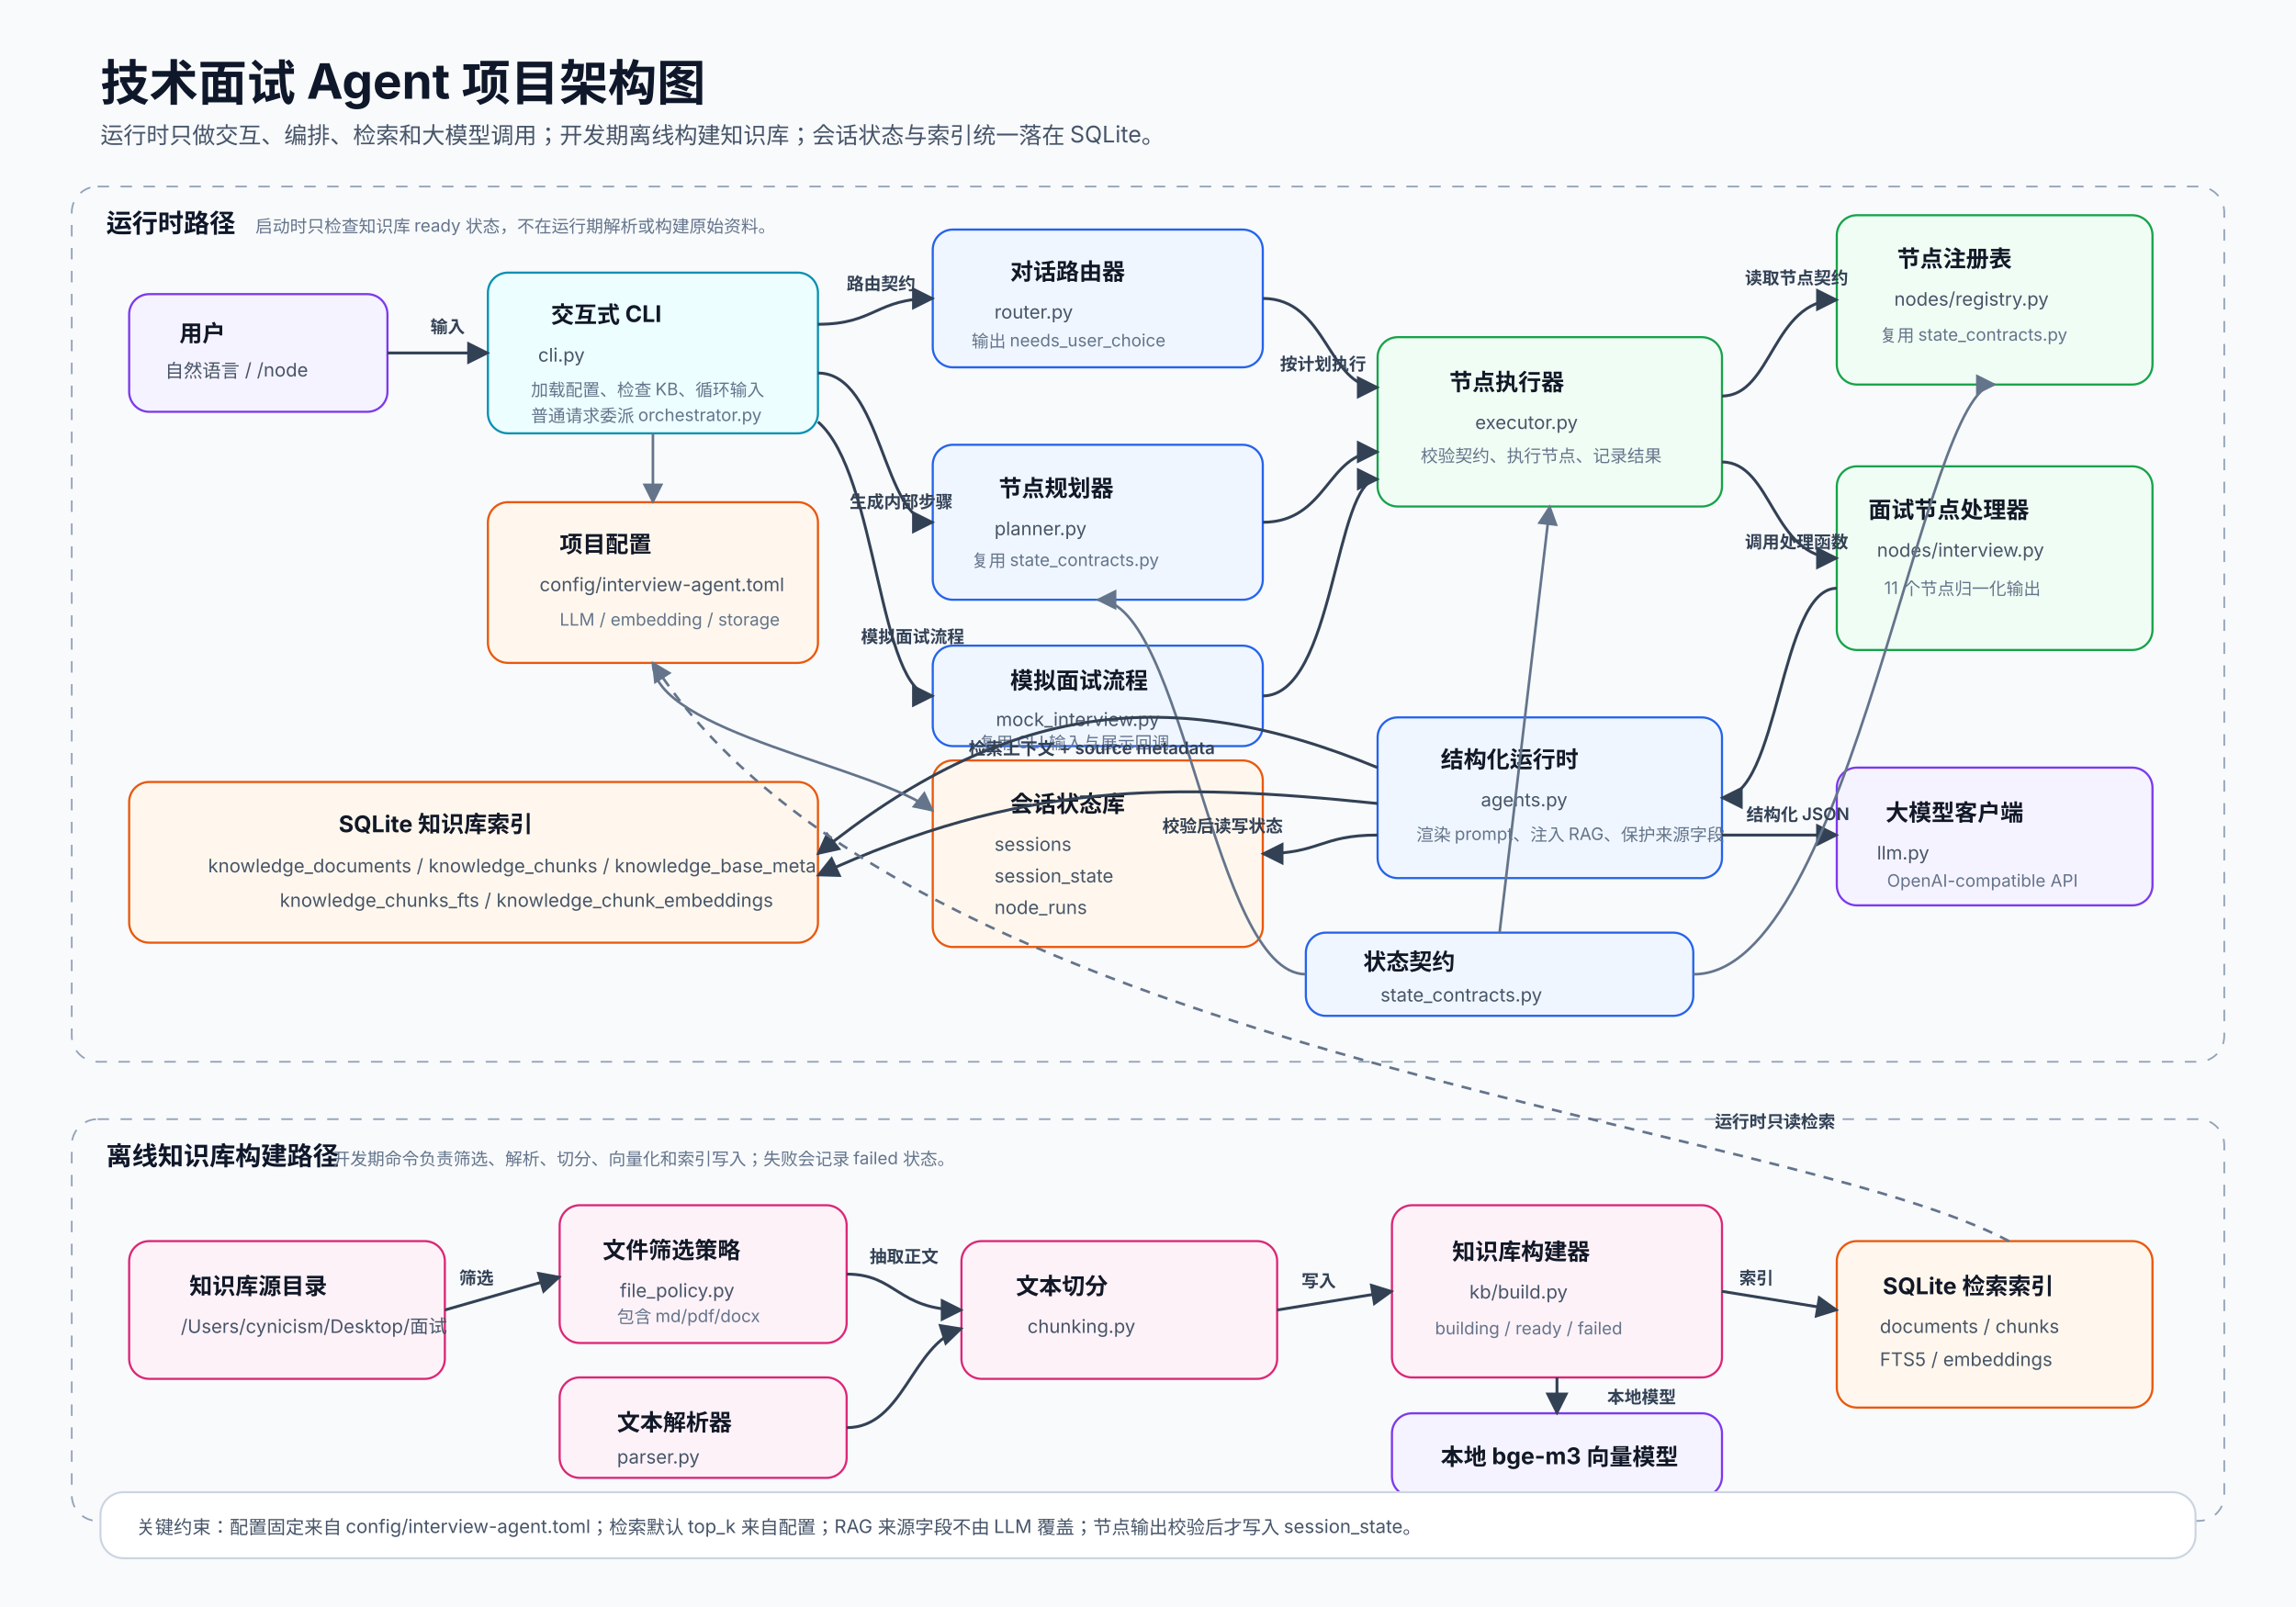
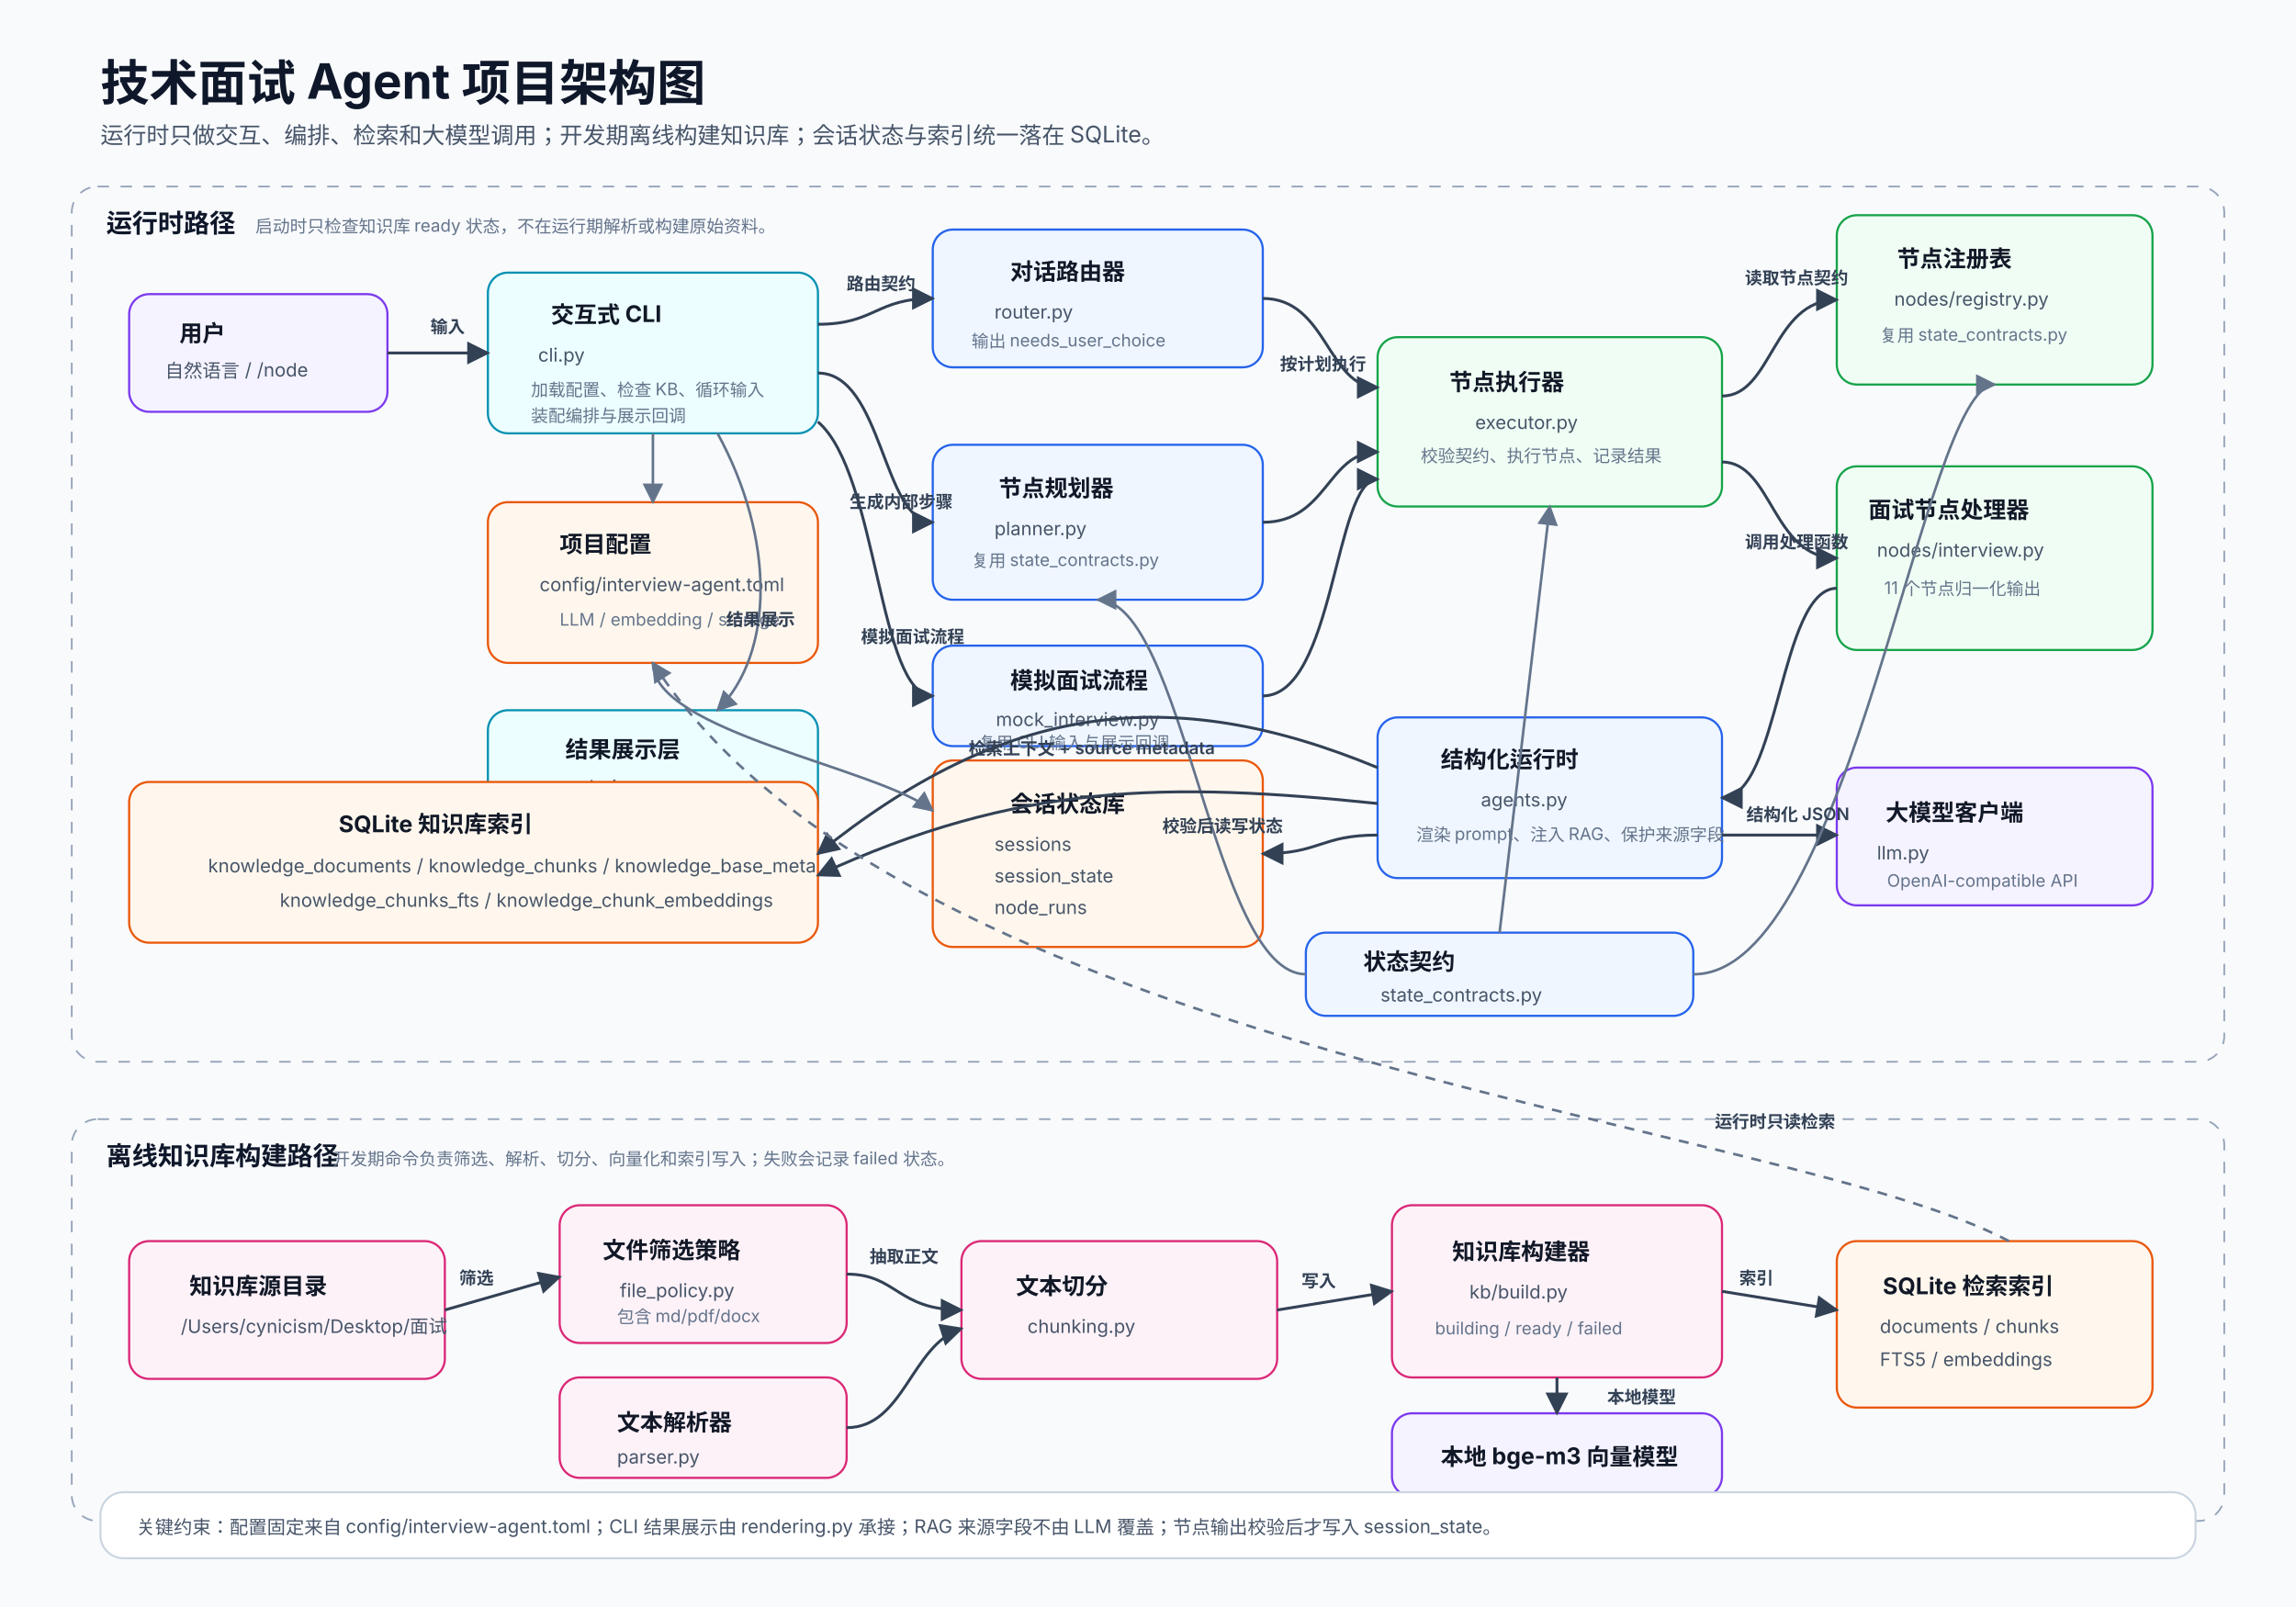
<svg xmlns="http://www.w3.org/2000/svg" width="1600" height="1120" viewBox="0 0 1600 1120" role="img" aria-labelledby="title desc">
  <defs>
    <marker id="arrow" viewBox="0 0 10 10" refX="9" refY="5" markerWidth="8" markerHeight="8" orient="auto-start-reverse">
      <path d="M 0 0 L 10 5 L 0 10 z" fill="#334155" />
    </marker>
    <marker id="soft-arrow" viewBox="0 0 10 10" refX="9" refY="5" markerWidth="8" markerHeight="8" orient="auto-start-reverse">
      <path d="M 0 0 L 10 5 L 0 10 z" fill="#64748b" />
    </marker>
    <style>
      .canvas { fill: #f8fafc; }
      .title { font: 700 34px -apple-system, BlinkMacSystemFont, "Segoe UI", sans-serif; fill: #0f172a; }
      .subtitle { font: 400 16px -apple-system, BlinkMacSystemFont, "Segoe UI", sans-serif; fill: #475569; }
      .section-title { font: 700 18px -apple-system, BlinkMacSystemFont, "Segoe UI", sans-serif; fill: #0f172a; }
      .label { font: 700 16px -apple-system, BlinkMacSystemFont, "Segoe UI", sans-serif; fill: #111827; }
      .small { font: 400 13px -apple-system, BlinkMacSystemFont, "Segoe UI", sans-serif; fill: #475569; }
      .tiny { font: 400 12px -apple-system, BlinkMacSystemFont, "Segoe UI", sans-serif; fill: #64748b; }
      .note { font: 600 12px -apple-system, BlinkMacSystemFont, "Segoe UI", sans-serif; fill: #334155; }
      .panel { fill: #ffffff; stroke: #cbd5e1; stroke-width: 1.4; rx: 16; }
      .runtime { fill: #ecfeff; stroke: #0891b2; stroke-width: 1.5; rx: 14; }
      .logic { fill: #eff6ff; stroke: #2563eb; stroke-width: 1.5; rx: 14; }
      .exec { fill: #f0fdf4; stroke: #16a34a; stroke-width: 1.5; rx: 14; }
      .data { fill: #fff7ed; stroke: #ea580c; stroke-width: 1.5; rx: 14; }
      .offline { fill: #fdf2f8; stroke: #db2777; stroke-width: 1.5; rx: 14; }
      .external { fill: #f5f3ff; stroke: #7c3aed; stroke-width: 1.5; rx: 14; }
      .line { stroke: #334155; stroke-width: 2; fill: none; marker-end: url(#arrow); }
      .soft-line { stroke: #64748b; stroke-width: 1.8; fill: none; marker-end: url(#soft-arrow); }
      .dash-line { stroke: #64748b; stroke-width: 1.8; stroke-dasharray: 7 6; fill: none; marker-end: url(#soft-arrow); }
      .boundary { fill: none; stroke: #94a3b8; stroke-width: 1.2; stroke-dasharray: 8 8; rx: 18; }
    </style>
  </defs>
  <rect class="canvas" x="0" y="0" width="1600" height="1120" />
  <text class="title" x="70" y="70">技术面试 Agent 项目架构图</text>
  <text class="subtitle" x="70" y="100">运行时只做交互、编排、检索和大模型调用；开发期离线构建知识库；会话状态与索引统一落在 SQLite。</text>
  <rect class="boundary" x="50" y="130" width="1500" height="610" />
  <text class="section-title" x="74" y="162">运行时路径</text>
  <text class="tiny" x="178" y="162">启动时只检查知识库 ready 状态，不在运行期解析或构建原始资料。</text>
  <rect class="external" x="90" y="205" width="180" height="82" />
  <text class="label" x="125" y="238">用户</text>
  <text class="small" x="115" y="263">自然语言 / /node</text>
  <rect class="runtime" x="340" y="190" width="230" height="112" />
  <text class="label" x="384" y="225">交互式 CLI</text>
  <text class="small" x="375" y="252">cli.py</text>
  <text class="tiny" x="370" y="276">加载配置、检查 KB、循环输入</text>
-   <text class="tiny" x="370" y="294">普通请求委派 orchestrator.py</text>
+   <text class="tiny" x="370" y="294">装配编排与展示回调</text>
+   <rect class="runtime" x="340" y="495" width="230" height="82" />
+   <text class="label" x="394" y="528">结果展示层</text>
+   <text class="small" x="386" y="553">rendering.py</text>
+   <text class="tiny" x="366" y="570">格式化节点结果与终端样式</text>
  <rect class="logic" x="650" y="450" width="230" height="70" />
  <text class="label" x="704" y="480">模拟面试流程</text>
  <text class="small" x="694" y="506">mock_interview.py</text>
  <text class="tiny" x="682" y="522">复用 CLI 输入与展示回调</text>
  <rect class="data" x="340" y="350" width="230" height="112" />
  <text class="label" x="390" y="385">项目配置</text>
  <text class="small" x="376" y="412">config/interview-agent.toml</text>
  <text class="tiny" x="390" y="436">LLM / embedding / storage</text>
  <rect class="logic" x="650" y="160" width="230" height="96" />
  <text class="label" x="704" y="195">对话路由器</text>
  <text class="small" x="693" y="222">router.py</text>
  <text class="tiny" x="677" y="242">输出 needs_user_choice</text>
  <rect class="logic" x="650" y="310" width="230" height="108" />
  <text class="label" x="696" y="346">节点规划器</text>
  <text class="small" x="693" y="373">planner.py</text>
  <text class="tiny" x="677" y="395">复用 state_contracts.py</text>
  <rect class="exec" x="960" y="235" width="240" height="118" />
  <text class="label" x="1010" y="272">节点执行器</text>
  <text class="small" x="1028" y="299">executor.py</text>
  <text class="tiny" x="990" y="322">校验契约、执行节点、记录结果</text>
  <rect class="exec" x="1280" y="150" width="220" height="118" />
  <text class="label" x="1322" y="186">节点注册表</text>
  <text class="small" x="1320" y="213">nodes/registry.py</text>
  <text class="tiny" x="1310" y="238">复用 state_contracts.py</text>
  <rect class="exec" x="1280" y="325" width="220" height="128" />
  <text class="label" x="1302" y="361">面试节点处理器</text>
  <text class="small" x="1308" y="388">nodes/interview.py</text>
  <text class="tiny" x="1313" y="414">11 个节点归一化输出</text>
  <rect class="logic" x="960" y="500" width="240" height="112" />
  <text class="label" x="1004" y="535">结构化运行时</text>
  <text class="small" x="1032" y="562">agents.py</text>
  <text class="tiny" x="987" y="586">渲染 prompt、注入 RAG、保护来源字段</text>
  <rect class="external" x="1280" y="535" width="220" height="96" />
  <text class="label" x="1314" y="572">大模型客户端</text>
  <text class="small" x="1308" y="599">llm.py</text>
  <text class="tiny" x="1315" y="618">OpenAI-compatible API</text>
  <rect class="data" x="650" y="530" width="230" height="130" />
  <text class="label" x="704" y="566">会话状态库</text>
  <text class="small" x="693" y="593">sessions</text>
  <text class="small" x="693" y="615">session_state</text>
  <text class="small" x="693" y="637">node_runs</text>
  <rect class="logic" x="910" y="650" width="270" height="58" />
  <text class="label" x="950" y="676">状态契约</text>
  <text class="small" x="962" y="698">state_contracts.py</text>
  <rect class="data" x="90" y="545" width="480" height="112" />
  <text class="label" x="236" y="580">SQLite 知识库索引</text>
  <text class="small" x="145" y="608">knowledge_documents / knowledge_chunks / knowledge_base_meta</text>
  <text class="small" x="195" y="632">knowledge_chunks_fts / knowledge_chunk_embeddings</text>
  <path class="line" d="M 270 246 L 340 246" />
  <path class="soft-line" d="M 455 302 L 455 350" />
+   <path class="soft-line" d="M 500 302 C 540 375 540 455 500 495" />
  <path class="line" d="M 570 226 C 610 226 610 208 650 208" />
  <path class="line" d="M 570 260 C 615 260 615 364 650 364" />
  <path class="line" d="M 570 294 C 612 330 612 485 650 485" />
  <path class="line" d="M 880 208 C 925 208 925 270 960 270" />
  <path class="line" d="M 880 364 C 925 364 925 315 960 315" />
  <path class="line" d="M 880 485 C 930 485 930 334 960 334" />
  <path class="line" d="M 1200 276 C 1235 276 1235 209 1280 209" />
  <path class="line" d="M 1200 322 C 1235 322 1235 389 1280 389" />
  <path class="line" d="M 1280 410 C 1240 410 1240 556 1200 556" />
  <path class="line" d="M 1200 582 L 1280 582" />
  <path class="line" d="M 960 582 C 920 582 920 595 880 595" />
  <path class="soft-line" d="M 910 679 C 845 679 825 418 765 418" />
  <path class="soft-line" d="M 1045 650 L 1080 353" />
  <path class="soft-line" d="M 1180 679 C 1290 680 1340 268 1390 268" />
  <path class="line" d="M 960 535 C 815 475 700 490 570 595" />
  <path class="line" d="M 960 560 C 815 545 710 545 570 610" />
  <path class="soft-line" d="M 455 462 C 455 510 612 535 650 565" />
  <text class="note" x="300" y="232">输入</text>
+   <text class="note" x="506" y="436">结果展示</text>
  <text class="note" x="590" y="202">路由契约</text>
  <text class="note" x="592" y="354">生成内部步骤</text>
  <text class="note" x="600" y="448">模拟面试流程</text>
  <text class="note" x="892" y="258">按计划执行</text>
  <text class="note" x="1216" y="198">读取节点契约</text>
  <text class="note" x="1216" y="382">调用处理函数</text>
  <text class="note" x="1217" y="572">结构化 JSON</text>
  <text class="note" x="810" y="580">校验后读写状态</text>
  <text class="note" x="675" y="526">检索上下文 + source metadata</text>
  <rect class="boundary" x="50" y="780" width="1500" height="280" />
  <text class="section-title" x="74" y="812">离线知识库构建路径</text>
  <text class="tiny" x="232" y="812">开发期命令负责筛选、解析、切分、向量化和索引写入；失败会记录 failed 状态。</text>
  <rect class="offline" x="90" y="865" width="220" height="96" />
  <text class="label" x="132" y="902">知识库源目录</text>
  <text class="small" x="126" y="929">/Users/cynicism/Desktop/面试</text>
  <rect class="offline" x="390" y="840" width="200" height="96" />
  <text class="label" x="420" y="877">文件筛选策略</text>
  <text class="small" x="432" y="904">file_policy.py</text>
  <text class="tiny" x="430" y="922">包含 md/pdf/docx</text>
  <rect class="offline" x="390" y="960" width="200" height="70" />
  <text class="label" x="430" y="997">文本解析器</text>
  <text class="small" x="430" y="1020">parser.py</text>
  <rect class="offline" x="670" y="865" width="220" height="96" />
  <text class="label" x="708" y="902">文本切分</text>
  <text class="small" x="716" y="929">chunking.py</text>
  <rect class="offline" x="970" y="840" width="230" height="120" />
  <text class="label" x="1012" y="878">知识库构建器</text>
  <text class="small" x="1024" y="905">kb/build.py</text>
  <text class="tiny" x="1000" y="930">building / ready / failed</text>
  <rect class="external" x="970" y="985" width="230" height="58" />
  <text class="label" x="1004" y="1021">本地 bge-m3 向量模型</text>
  <rect class="data" x="1280" y="865" width="220" height="116" />
  <text class="label" x="1312" y="902">SQLite 检索索引</text>
  <text class="small" x="1310" y="929">documents / chunks</text>
  <text class="small" x="1310" y="952">FTS5 / embeddings</text>
  <path class="line" d="M 310 913 L 390 890" />
  <path class="line" d="M 590 888 C 625 888 625 913 670 913" />
  <path class="line" d="M 590 995 C 630 995 635 937 670 926" />
  <path class="line" d="M 890 913 L 970 900" />
  <path class="line" d="M 1085 960 L 1085 985" />
  <path class="line" d="M 1200 900 L 1280 913" />
  <path class="dash-line" d="M 1400 865 C 1240 780 630 735 455 462" />
  <text class="note" x="320" y="895">筛选</text>
  <text class="note" x="606" y="880">抽取正文</text>
  <text class="note" x="907" y="897">写入</text>
  <text class="note" x="1212" y="895">索引</text>
  <text class="note" x="1120" y="978">本地模型</text>
  <text class="note" x="1195" y="786">运行时只读检索</text>
  <rect class="panel" x="70" y="1040" width="1460" height="46" />
-   <text class="small" x="95" y="1069">关键约束：配置固定来自 config/interview-agent.toml；检索默认 top_k 来自配置；RAG 来源字段不由 LLM 覆盖；节点输出校验后才写入 session_state。</text>
+   <text class="small" x="95" y="1069">关键约束：配置固定来自 config/interview-agent.toml；CLI 结果展示由 rendering.py 承接；RAG 来源字段不由 LLM 覆盖；节点输出校验后才写入 session_state。</text>
</svg>
